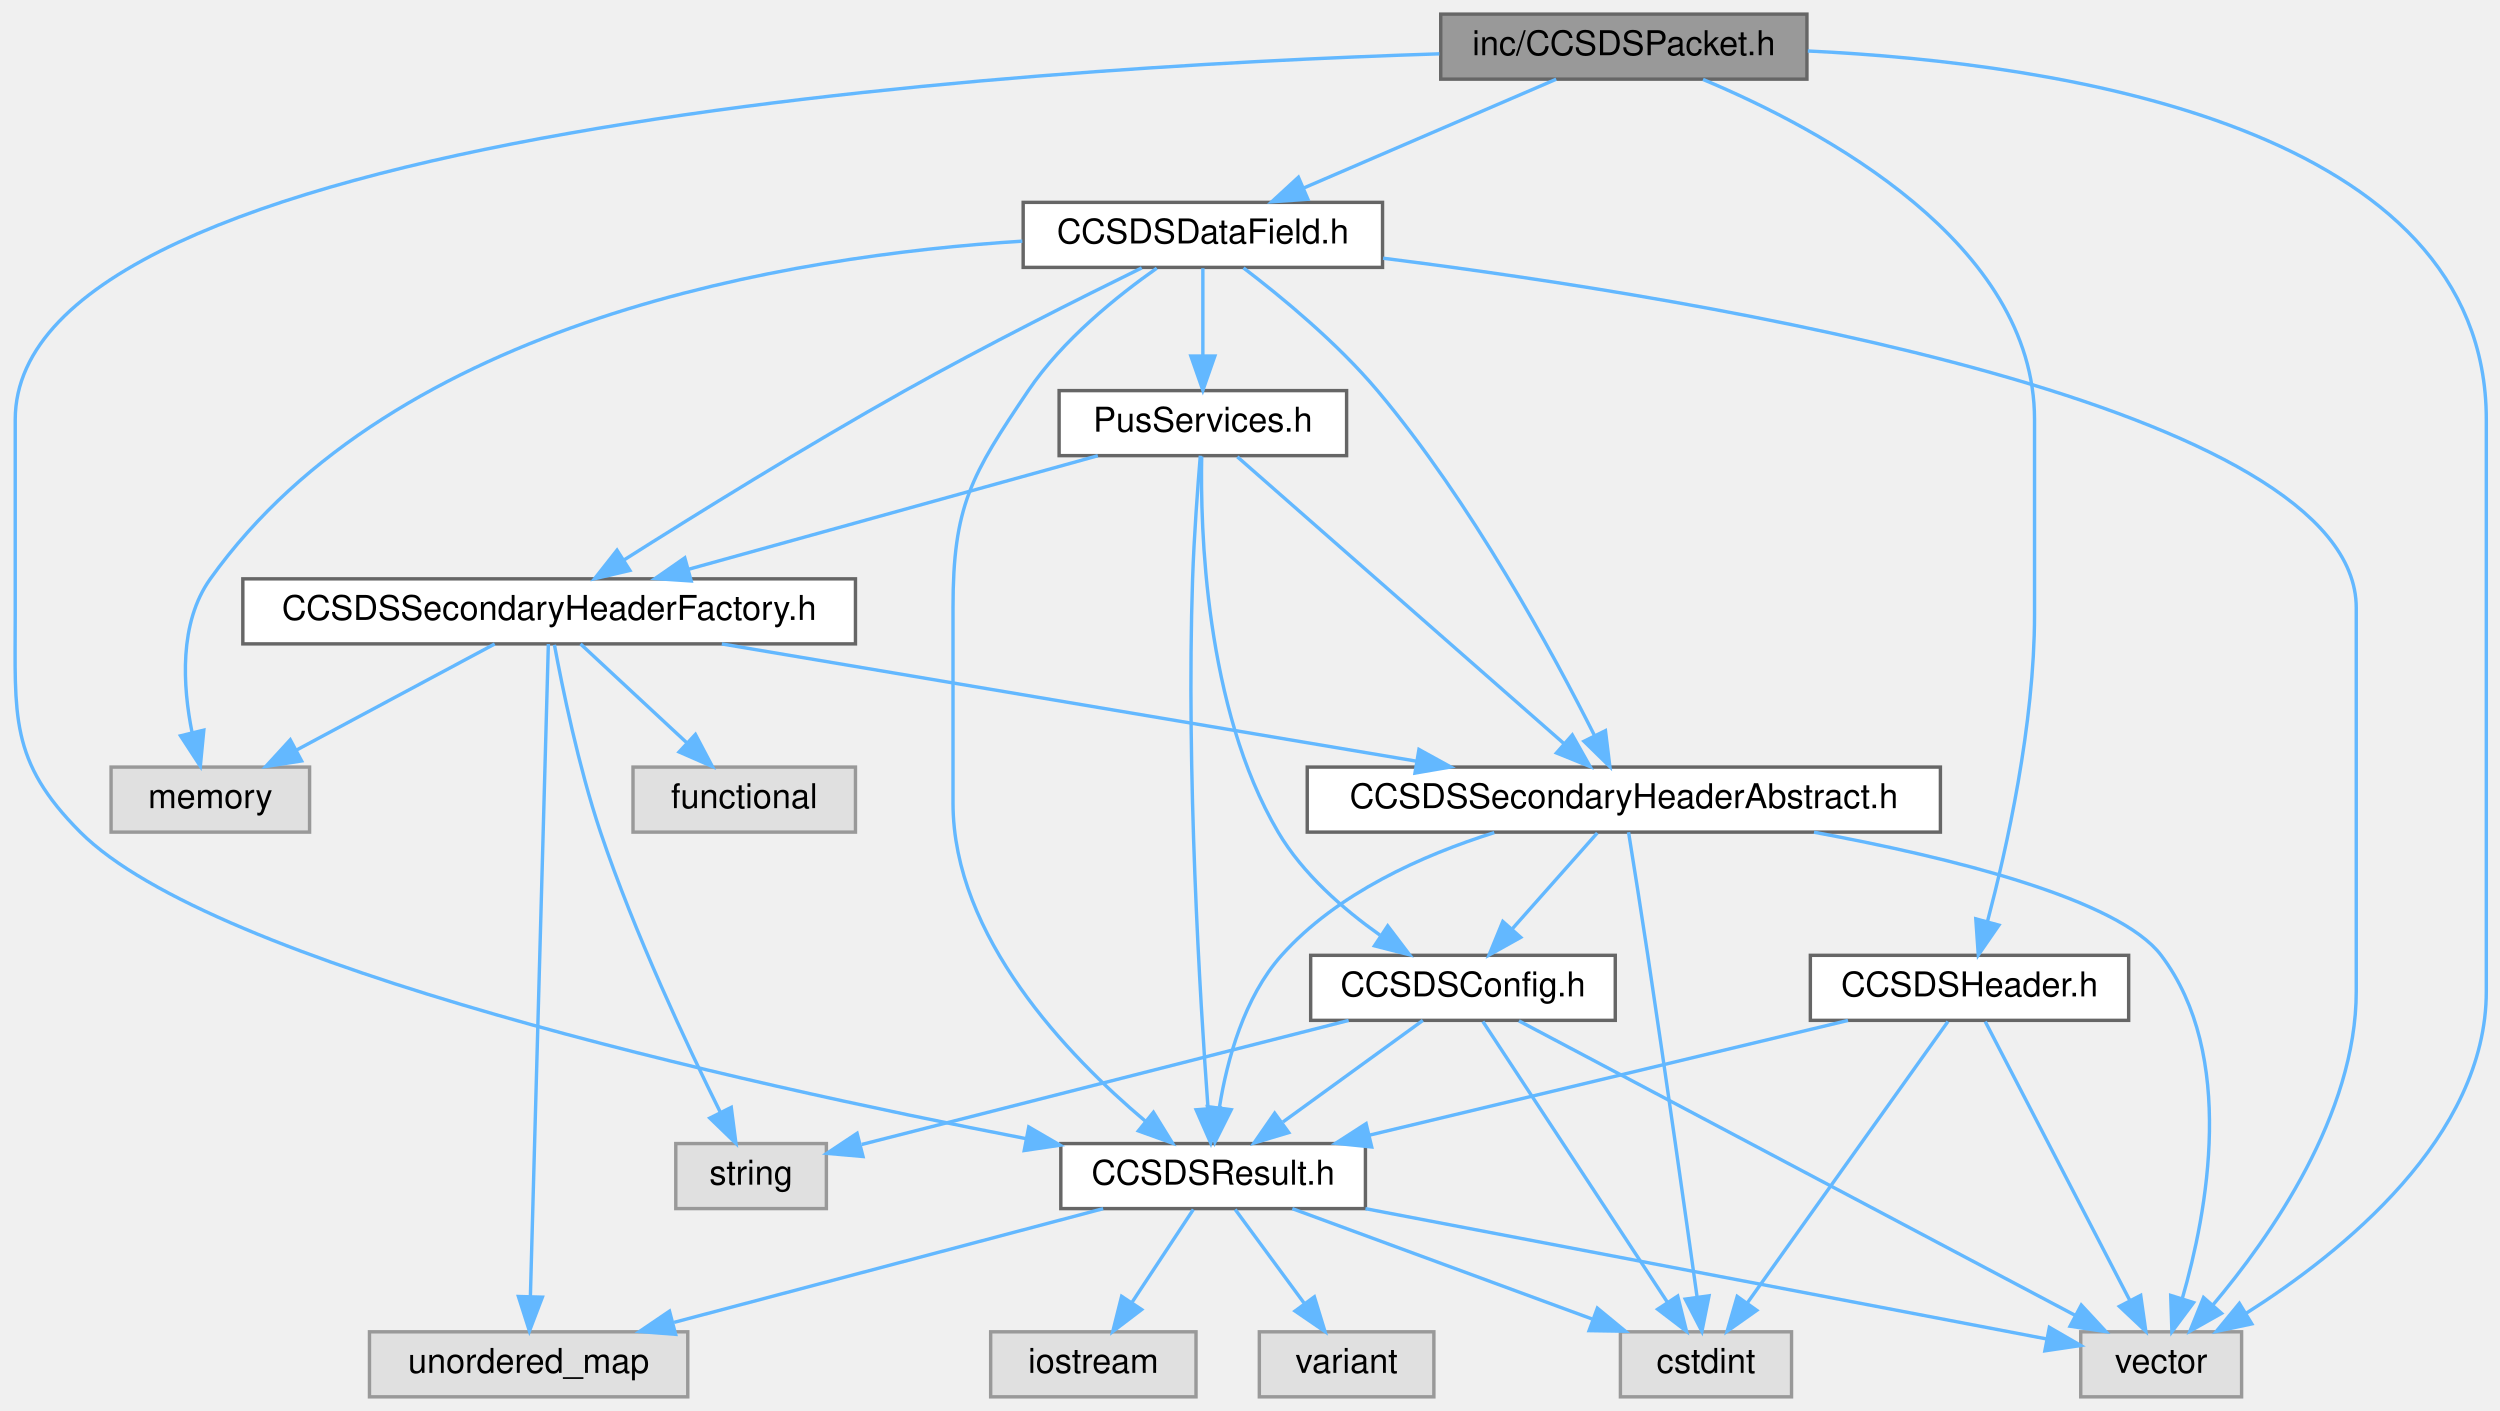
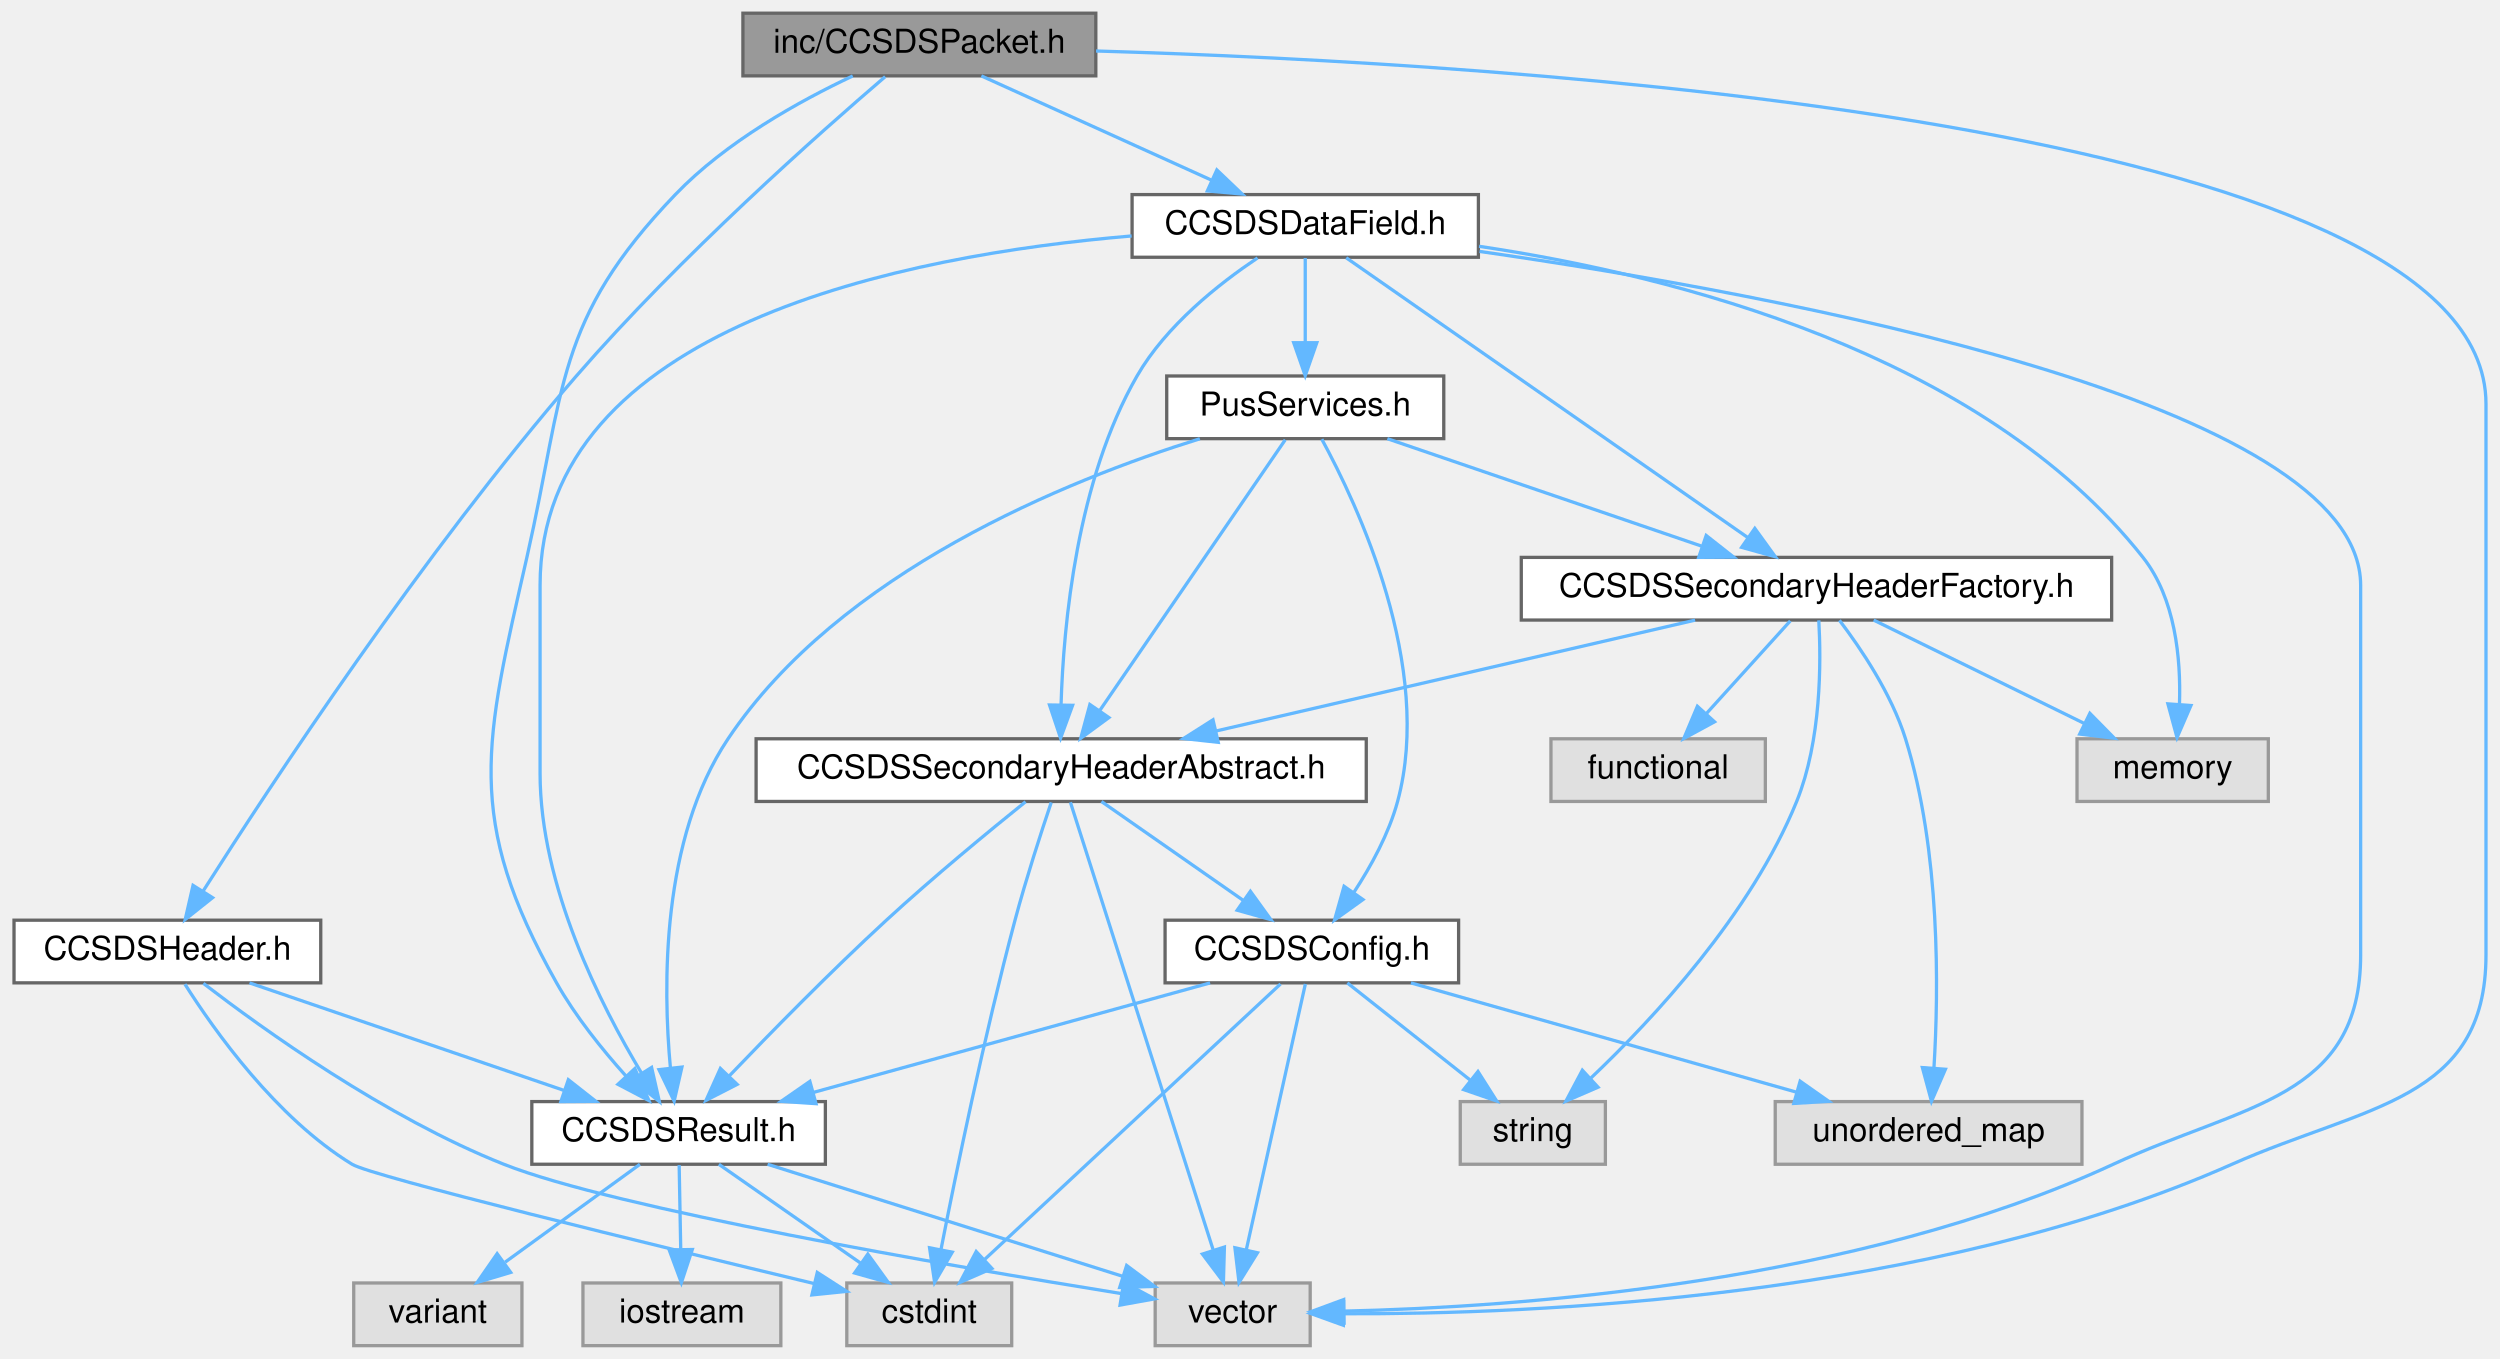
- <svg xmlns="http://www.w3.org/2000/svg" xmlns:xlink="http://www.w3.org/1999/xlink" width="730pt" height="412pt" viewBox="0.00 0.00 730.45 412.00">
+ <svg xmlns="http://www.w3.org/2000/svg" xmlns:xlink="http://www.w3.org/1999/xlink" width="758pt" height="412pt" viewBox="0.00 0.00 757.50 412.00">
  <g id="graph0" class="graph" transform="scale(1 1) rotate(0) translate(4 408)">
    <g id="Node000001" class="node">
      <g id="a_Node000001">
        <a xlink:title=" ">
-           <polygon fill="#999999" stroke="#666666" points="523.95,-404 416.95,-404 416.95,-385 523.95,-385 523.95,-404" />
-           <text text-anchor="middle" x="470.45" y="-392" font-family="Helvetica,sans-Serif" font-size="10.00">inc/CCSDSPacket.h</text>
+           <polygon fill="#999999" stroke="#666666" points="328,-404 221,-404 221,-385 328,-385 328,-404" />
+           <text text-anchor="middle" x="274.5" y="-392" font-family="Helvetica,sans-Serif" font-size="10.00">inc/CCSDSPacket.h</text>
        </a>
      </g>
    </g>
    <g id="Node000002" class="node">
      <g id="a_Node000002">
        <a xlink:href="CCSDSResult_8h.html" target="_top" xlink:title=" ">
-           <polygon fill="white" stroke="#666666" points="394.95,-74 305.95,-74 305.95,-55 394.95,-55 394.95,-74" />
-           <text text-anchor="middle" x="350.45" y="-62" font-family="Helvetica,sans-Serif" font-size="10.00">CCSDSResult.h</text>
+           <polygon fill="white" stroke="#666666" points="246,-74 157,-74 157,-55 246,-55 246,-74" />
+           <text text-anchor="middle" x="201.5" y="-62" font-family="Helvetica,sans-Serif" font-size="10.00">CCSDSResult.h</text>
        </a>
      </g>
    </g>
    <g id="edge1_Node000001_Node000002" class="edge">
      <g id="a_edge1_Node000001_Node000002">
        <a xlink:title=" ">
-           <path fill="none" stroke="#63b8ff" d="M416.54,-392.4C293.09,-388.42 0.45,-370.06 0.45,-285.5 0.45,-285.5 0.45,-285.5 0.45,-228.5 0.45,-199.04 -1.36,-185.84 19.45,-165 58.43,-125.97 212.11,-91.69 295.66,-75.46" />
-           <polygon fill="#63b8ff" stroke="#63b8ff" points="296.58,-78.85 305.74,-73.52 295.26,-71.97 296.58,-78.85" />
+           <path fill="none" stroke="#63b8ff" d="M254.3,-384.97C238.19,-377.39 215.86,-365.02 200.5,-349 163.94,-310.87 167.18,-290.51 155.5,-239 142.79,-182.95 136.29,-160.07 164.5,-110 170.21,-99.87 178.32,-89.8 185.5,-81.8" />
+           <polygon fill="#63b8ff" stroke="#63b8ff" points="188.23,-84.01 192.5,-74.31 183.11,-79.23 188.23,-84.01" />
+         </a>
+       </g>
+     </g>
+     <g id="Node000004" class="node">
+       <g id="a_Node000004">
+         <a xlink:title=" ">
+           <polygon fill="#e0e0e0" stroke="#999999" points="393,-19 346,-19 346,0 393,0 393,-19" />
+           <text text-anchor="middle" x="369.5" y="-7" font-family="Helvetica,sans-Serif" font-size="10.00">vector</text>
+         </a>
+       </g>
+     </g>
+     <g id="edge6_Node000001_Node000004" class="edge">
+       <g id="a_edge6_Node000001_Node000004">
+         <a xlink:title=" ">
+           <path fill="none" stroke="#63b8ff" d="M328.07,-392.54C452.29,-388.87 749.5,-371.13 749.5,-285.5 749.5,-285.5 749.5,-285.5 749.5,-118.5 749.5,-74.14 713.04,-72.99 672.5,-55 581.23,-14.49 460.8,-9.47 403.11,-9.67" />
+           <polygon fill="#63b8ff" stroke="#63b8ff" points="403.06,-6.17 393.1,-9.76 403.13,-13.17 403.06,-6.17" />
+         </a>
+       </g>
+     </g>
+     <g id="Node000007" class="node">
+       <g id="a_Node000007">
+         <a xlink:href="CCSDSHeader_8h.html" target="_top" xlink:title=" ">
+           <polygon fill="white" stroke="#666666" points="93,-129 0,-129 0,-110 93,-110 93,-129" />
+           <text text-anchor="middle" x="46.5" y="-117" font-family="Helvetica,sans-Serif" font-size="10.00">CCSDSHeader.h</text>
+         </a>
+       </g>
+     </g>
+     <g id="edge7_Node000001_Node000007" class="edge">
+       <g id="a_edge7_Node000001_Node000007">
+         <a xlink:title=" ">
+           <path fill="none" stroke="#63b8ff" d="M264.14,-384.75C244.71,-368.1 201.92,-330.26 170.5,-294 124.14,-240.5 77.85,-170.12 57.4,-137.93" />
+           <polygon fill="#63b8ff" stroke="#63b8ff" points="60.2,-135.82 51.91,-129.23 54.28,-139.55 60.2,-135.82" />
+         </a>
+       </g>
+     </g>
+     <g id="Node000008" class="node">
+       <g id="a_Node000008">
+         <a xlink:href="CCSDSDataField_8h.html" target="_top" xlink:title=" ">
+           <polygon fill="white" stroke="#666666" points="444,-349 339,-349 339,-330 444,-330 444,-349" />
+           <text text-anchor="middle" x="391.5" y="-337" font-family="Helvetica,sans-Serif" font-size="10.00">CCSDSDataField.h</text>
+         </a>
+       </g>
+     </g>
+     <g id="edge11_Node000001_Node000008" class="edge">
+       <g id="a_edge11_Node000001_Node000008">
+         <a xlink:title=" ">
+           <path fill="none" stroke="#63b8ff" d="M293.3,-384.98C312.12,-376.46 341.32,-363.23 363,-353.41" />
+           <polygon fill="#63b8ff" stroke="#63b8ff" points="364.7,-356.48 372.36,-349.17 361.81,-350.11 364.7,-356.48" />
+         </a>
+       </g>
+     </g>
+     <g id="Node000003" class="node">
+       <g id="a_Node000003">
+         <a xlink:title=" ">
+           <polygon fill="#e0e0e0" stroke="#999999" points="154,-19 103,-19 103,0 154,0 154,-19" />
+           <text text-anchor="middle" x="128.5" y="-7" font-family="Helvetica,sans-Serif" font-size="10.00">variant</text>
+         </a>
+       </g>
+     </g>
+     <g id="edge2_Node000002_Node000003" class="edge">
+       <g id="a_edge2_Node000002_Node000003">
+         <a xlink:title=" ">
+           <path fill="none" stroke="#63b8ff" d="M189.77,-54.98C178.77,-47 162.08,-34.88 148.9,-25.31" />
+           <polygon fill="#63b8ff" stroke="#63b8ff" points="150.59,-22.21 140.44,-19.17 146.48,-27.88 150.59,-22.21" />
+         </a>
+       </g>
+     </g>
+     <g id="edge3_Node000002_Node000004" class="edge">
+       <g id="a_edge3_Node000002_Node000004">
+         <a xlink:title=" ">
+           <path fill="none" stroke="#63b8ff" d="M228.49,-54.98C257.79,-45.74 304.59,-30.98 336.16,-21.02" />
+           <polygon fill="#63b8ff" stroke="#63b8ff" points="337.35,-24.31 345.83,-17.97 335.24,-17.64 337.35,-24.31" />
        </a>
      </g>
    </g>
    <g id="Node000005" class="node">
      <g id="a_Node000005">
        <a xlink:title=" ">
-           <polygon fill="#e0e0e0" stroke="#999999" points="650.95,-19 603.95,-19 603.95,0 650.95,0 650.95,-19" />
-           <text text-anchor="middle" x="627.45" y="-7" font-family="Helvetica,sans-Serif" font-size="10.00">vector</text>
-         </a>
-       </g>
-     </g>
-     <g id="edge7_Node000001_Node000005" class="edge">
-       <g id="a_edge7_Node000001_Node000005">
-         <a xlink:title=" ">
-           <path fill="none" stroke="#63b8ff" d="M524.21,-393.23C598.22,-389.71 722.45,-371.06 722.45,-285.5 722.45,-285.5 722.45,-285.5 722.45,-118.5 722.45,-75.91 680.29,-42.14 652.15,-24.33" />
-           <polygon fill="#63b8ff" stroke="#63b8ff" points="653.93,-21.32 643.57,-19.12 650.3,-27.31 653.93,-21.32" />
-         </a>
-       </g>
-     </g>
-     <g id="Node000008" class="node">
-       <g id="a_Node000008">
-         <a xlink:href="CCSDSHeader_8h.html" target="_top" xlink:title=" ">
-           <polygon fill="white" stroke="#666666" points="617.95,-129 524.95,-129 524.95,-110 617.95,-110 617.95,-129" />
-           <text text-anchor="middle" x="571.45" y="-117" font-family="Helvetica,sans-Serif" font-size="10.00">CCSDSHeader.h</text>
-         </a>
-       </g>
-     </g>
-     <g id="edge8_Node000001_Node000008" class="edge">
-       <g id="a_edge8_Node000001_Node000008">
-         <a xlink:title=" ">
-           <path fill="none" stroke="#63b8ff" d="M493.59,-384.91C528.46,-370.3 590.45,-337.07 590.45,-285.5 590.45,-285.5 590.45,-285.5 590.45,-228.5 590.45,-196.56 582.3,-160.1 576.67,-138.77" />
-           <polygon fill="#63b8ff" stroke="#63b8ff" points="580.04,-137.81 574.02,-129.09 573.29,-139.66 580.04,-137.81" />
+           <polygon fill="#e0e0e0" stroke="#999999" points="302.5,-19 252.5,-19 252.5,0 302.5,0 302.5,-19" />
+           <text text-anchor="middle" x="277.5" y="-7" font-family="Helvetica,sans-Serif" font-size="10.00">cstdint</text>
+         </a>
+       </g>
+     </g>
+     <g id="edge4_Node000002_Node000005" class="edge">
+       <g id="a_edge4_Node000002_Node000005">
+         <a xlink:title=" ">
+           <path fill="none" stroke="#63b8ff" d="M213.71,-54.98C225.28,-46.92 242.88,-34.65 256.66,-25.03" />
+           <polygon fill="#63b8ff" stroke="#63b8ff" points="258.87,-27.76 265.07,-19.17 254.86,-22.02 258.87,-27.76" />
+         </a>
+       </g>
+     </g>
+     <g id="Node000006" class="node">
+       <g id="a_Node000006">
+         <a xlink:title=" ">
+           <polygon fill="#e0e0e0" stroke="#999999" points="232.5,-19 172.5,-19 172.5,0 232.5,0 232.5,-19" />
+           <text text-anchor="middle" x="202.5" y="-7" font-family="Helvetica,sans-Serif" font-size="10.00">iostream</text>
+         </a>
+       </g>
+     </g>
+     <g id="edge5_Node000002_Node000006" class="edge">
+       <g id="a_edge5_Node000002_Node000006">
+         <a xlink:title=" ">
+           <path fill="none" stroke="#63b8ff" d="M201.67,-54.75C201.8,-47.8 201.98,-37.85 202.15,-29.13" />
+           <polygon fill="#63b8ff" stroke="#63b8ff" points="205.65,-29.15 202.34,-19.09 198.65,-29.02 205.65,-29.15" />
+         </a>
+       </g>
+     </g>
+     <g id="edge8_Node000007_Node000002" class="edge">
+       <g id="a_edge8_Node000007_Node000002">
+         <a xlink:title=" ">
+           <path fill="none" stroke="#63b8ff" d="M71.4,-109.98C97.2,-101.16 137.72,-87.31 166.68,-77.41" />
+           <polygon fill="#63b8ff" stroke="#63b8ff" points="168.07,-80.63 176.4,-74.08 165.81,-74.01 168.07,-80.63" />
+         </a>
+       </g>
+     </g>
+     <g id="edge10_Node000007_Node000004" class="edge">
+       <g id="a_edge10_Node000007_Node000004">
+         <a xlink:title=" ">
+           <path fill="none" stroke="#63b8ff" d="M57.41,-109.84C75.34,-96.06 112.63,-69.23 148.5,-55 182.18,-41.64 282.75,-24.32 335.83,-15.77" />
+           <polygon fill="#63b8ff" stroke="#63b8ff" points="336.46,-19.21 345.78,-14.18 335.35,-12.3 336.46,-19.21" />
+         </a>
+       </g>
+     </g>
+     <g id="edge9_Node000007_Node000005" class="edge">
+       <g id="a_edge9_Node000007_Node000005">
+         <a xlink:title=" ">
+           <path fill="none" stroke="#63b8ff" d="M51.82,-109.6C60.59,-95.74 79.42,-69.1 102.5,-55 108.54,-51.31 193.2,-30.67 242.51,-18.84" />
+           <polygon fill="#63b8ff" stroke="#63b8ff" points="243.55,-22.19 252.46,-16.46 241.92,-15.38 243.55,-22.19" />
+         </a>
+       </g>
+     </g>
+     <g id="edge12_Node000008_Node000002" class="edge">
+       <g id="a_edge12_Node000008_Node000002">
+         <a xlink:title=" ">
+           <path fill="none" stroke="#63b8ff" d="M338.86,-336.46C270.41,-330.66 159.5,-309.14 159.5,-230.5 159.5,-230.5 159.5,-230.5 159.5,-173.5 159.5,-139.46 177.85,-103.24 190.29,-82.59" />
+           <polygon fill="#63b8ff" stroke="#63b8ff" points="193.31,-84.35 195.66,-74.02 187.38,-80.63 193.31,-84.35" />
+         </a>
+       </g>
+     </g>
+     <g id="edge13_Node000008_Node000004" class="edge">
+       <g id="a_edge13_Node000008_Node000004">
+         <a xlink:title=" ">
+           <path fill="none" stroke="#63b8ff" d="M444.34,-331.77C535.23,-318.71 711.5,-286.2 711.5,-230.5 711.5,-230.5 711.5,-230.5 711.5,-118.5 711.5,-74.82 676.13,-73.36 636.5,-55 558.51,-18.87 455.67,-11.65 403.3,-10.47" />
+           <polygon fill="#63b8ff" stroke="#63b8ff" points="403.28,-6.97 393.22,-10.31 403.16,-13.97 403.28,-6.97" />
        </a>
      </g>
    </g>
    <g id="Node000009" class="node">
      <g id="a_Node000009">
-         <a xlink:href="CCSDSDataField_8h.html" target="_top" xlink:title=" ">
-           <polygon fill="white" stroke="#666666" points="399.95,-349 294.95,-349 294.95,-330 399.95,-330 399.95,-349" />
-           <text text-anchor="middle" x="347.45" y="-337" font-family="Helvetica,sans-Serif" font-size="10.00">CCSDSDataField.h</text>
-         </a>
-       </g>
-     </g>
-     <g id="edge12_Node000001_Node000009" class="edge">
-       <g id="a_edge12_Node000001_Node000009">
-         <a xlink:title=" ">
-           <path fill="none" stroke="#63b8ff" d="M450.69,-384.98C430.73,-376.38 399.65,-362.99 376.81,-353.15" />
-           <polygon fill="#63b8ff" stroke="#63b8ff" points="378.14,-349.91 367.58,-349.17 375.37,-356.34 378.14,-349.91" />
-         </a>
-       </g>
-     </g>
-     <g id="Node000003" class="node">
-       <g id="a_Node000003">
-         <a xlink:title=" ">
-           <polygon fill="#e0e0e0" stroke="#999999" points="196.95,-19 103.95,-19 103.95,0 196.95,0 196.95,-19" />
-           <text text-anchor="middle" x="150.45" y="-7" font-family="Helvetica,sans-Serif" font-size="10.00">unordered_map</text>
-         </a>
-       </g>
-     </g>
-     <g id="edge2_Node000002_Node000003" class="edge">
-       <g id="a_edge2_Node000002_Node000003">
-         <a xlink:title=" ">
-           <path fill="none" stroke="#63b8ff" d="M318.32,-54.98C284.31,-45.97 230.46,-31.7 192.95,-21.76" />
-           <polygon fill="#63b8ff" stroke="#63b8ff" points="193.4,-18.26 182.84,-19.08 191.61,-25.03 193.4,-18.26" />
-         </a>
-       </g>
-     </g>
-     <g id="Node000004" class="node">
-       <g id="a_Node000004">
-         <a xlink:title=" ">
-           <polygon fill="#e0e0e0" stroke="#999999" points="414.95,-19 363.95,-19 363.95,0 414.95,0 414.95,-19" />
-           <text text-anchor="middle" x="389.45" y="-7" font-family="Helvetica,sans-Serif" font-size="10.00">variant</text>
-         </a>
-       </g>
-     </g>
-     <g id="edge3_Node000002_Node000004" class="edge">
-       <g id="a_edge3_Node000002_Node000004">
-         <a xlink:title=" ">
-           <path fill="none" stroke="#63b8ff" d="M356.89,-54.75C362.35,-47.34 370.32,-36.5 377.01,-27.41" />
-           <polygon fill="#63b8ff" stroke="#63b8ff" points="380.03,-29.22 383.13,-19.09 374.39,-25.07 380.03,-29.22" />
-         </a>
-       </g>
-     </g>
-     <g id="edge4_Node000002_Node000005" class="edge">
-       <g id="a_edge4_Node000002_Node000005">
-         <a xlink:title=" ">
-           <path fill="none" stroke="#63b8ff" d="M394.96,-54.98C450.5,-44.36 544.22,-26.43 594.02,-16.9" />
-           <polygon fill="#63b8ff" stroke="#63b8ff" points="594.78,-20.31 603.95,-15 593.47,-13.44 594.78,-20.31" />
-         </a>
-       </g>
-     </g>
-     <g id="Node000006" class="node">
-       <g id="a_Node000006">
-         <a xlink:title=" ">
-           <polygon fill="#e0e0e0" stroke="#999999" points="519.45,-19 469.45,-19 469.45,0 519.45,0 519.45,-19" />
-           <text text-anchor="middle" x="494.45" y="-7" font-family="Helvetica,sans-Serif" font-size="10.00">cstdint</text>
-         </a>
-       </g>
-     </g>
-     <g id="edge5_Node000002_Node000006" class="edge">
-       <g id="a_edge5_Node000002_Node000006">
-         <a xlink:title=" ">
-           <path fill="none" stroke="#63b8ff" d="M373.59,-54.98C397.28,-46.27 434.32,-32.63 461.16,-22.75" />
-           <polygon fill="#63b8ff" stroke="#63b8ff" points="462.72,-25.91 470.9,-19.17 460.3,-19.34 462.72,-25.91" />
-         </a>
-       </g>
-     </g>
-     <g id="Node000007" class="node">
-       <g id="a_Node000007">
-         <a xlink:title=" ">
-           <polygon fill="#e0e0e0" stroke="#999999" points="345.45,-19 285.45,-19 285.45,0 345.45,0 345.45,-19" />
-           <text text-anchor="middle" x="315.45" y="-7" font-family="Helvetica,sans-Serif" font-size="10.00">iostream</text>
-         </a>
-       </g>
-     </g>
-     <g id="edge6_Node000002_Node000007" class="edge">
-       <g id="a_edge6_Node000002_Node000007">
-         <a xlink:title=" ">
-           <path fill="none" stroke="#63b8ff" d="M344.67,-54.75C339.83,-47.42 332.78,-36.73 326.81,-27.7" />
-           <polygon fill="#63b8ff" stroke="#63b8ff" points="329.56,-25.5 321.13,-19.09 323.72,-29.36 329.56,-25.5" />
-         </a>
-       </g>
-     </g>
-     <g id="edge9_Node000008_Node000002" class="edge">
-       <g id="a_edge9_Node000008_Node000002">
-         <a xlink:title=" ">
-           <path fill="none" stroke="#63b8ff" d="M535.95,-109.98C497.96,-100.87 437.59,-86.4 396.09,-76.45" />
-           <polygon fill="#63b8ff" stroke="#63b8ff" points="396.78,-73.01 386.24,-74.08 395.15,-79.82 396.78,-73.01" />
-         </a>
-       </g>
-     </g>
-     <g id="edge11_Node000008_Node000005" class="edge">
-       <g id="a_edge11_Node000008_Node000005">
-         <a xlink:title=" ">
-           <path fill="none" stroke="#63b8ff" d="M576.04,-109.66C585.23,-91.93 606.08,-51.73 618.21,-28.32" />
-           <polygon fill="#63b8ff" stroke="#63b8ff" points="621.47,-29.65 622.96,-19.16 615.25,-26.42 621.47,-29.65" />
-         </a>
-       </g>
-     </g>
-     <g id="edge10_Node000008_Node000006" class="edge">
-       <g id="a_edge10_Node000008_Node000006">
-         <a xlink:title=" ">
-           <path fill="none" stroke="#63b8ff" d="M565.15,-109.66C552.34,-91.69 523.07,-50.64 506.49,-27.38" />
-           <polygon fill="#63b8ff" stroke="#63b8ff" points="509.28,-25.27 500.63,-19.16 503.58,-29.33 509.28,-25.27" />
-         </a>
-       </g>
-     </g>
-     <g id="edge13_Node000009_Node000002" class="edge">
-       <g id="a_edge13_Node000009_Node000002">
-         <a xlink:title=" ">
-           <path fill="none" stroke="#63b8ff" d="M333.99,-329.77C322.55,-321.72 306.44,-308.81 296.45,-294 279.75,-269.24 274.45,-260.37 274.45,-230.5 274.45,-230.5 274.45,-230.5 274.45,-173.5 274.45,-134.47 308.07,-99.58 330.59,-80.6" />
-           <polygon fill="#63b8ff" stroke="#63b8ff" points="333.01,-83.14 338.58,-74.12 328.61,-77.7 333.01,-83.14" />
-         </a>
-       </g>
-     </g>
-     <g id="edge14_Node000009_Node000005" class="edge">
-       <g id="a_edge14_Node000009_Node000005">
-         <a xlink:title=" ">
-           <path fill="none" stroke="#63b8ff" d="M400.11,-332.68C494.89,-320.74 684.45,-289.48 684.45,-230.5 684.45,-230.5 684.45,-230.5 684.45,-118.5 684.45,-82.51 659.39,-46.76 642.5,-26.76" />
-           <polygon fill="#63b8ff" stroke="#63b8ff" points="645.09,-24.4 635.86,-19.2 639.83,-29.02 645.09,-24.4" />
+         <a xlink:title=" ">
+           <polygon fill="#e0e0e0" stroke="#999999" points="683.5,-184 625.5,-184 625.5,-165 683.5,-165 683.5,-184" />
+           <text text-anchor="middle" x="654.5" y="-172" font-family="Helvetica,sans-Serif" font-size="10.00">memory</text>
+         </a>
+       </g>
+     </g>
+     <g id="edge14_Node000008_Node000009" class="edge">
+       <g id="a_edge14_Node000008_Node000009">
+         <a xlink:title=" ">
+           <path fill="none" stroke="#63b8ff" d="M444.2,-333.32C503.02,-324.55 596.37,-301.13 645.5,-239 655.32,-226.58 657.01,-208.37 656.57,-194.63" />
+           <polygon fill="#63b8ff" stroke="#63b8ff" points="660.04,-194.09 655.83,-184.37 653.06,-194.59 660.04,-194.09" />
        </a>
      </g>
    </g>
    <g id="Node000010" class="node">
      <g id="a_Node000010">
-         <a xlink:title=" ">
-           <polygon fill="#e0e0e0" stroke="#999999" points="86.45,-184 28.45,-184 28.45,-165 86.45,-165 86.45,-184" />
-           <text text-anchor="middle" x="57.45" y="-172" font-family="Helvetica,sans-Serif" font-size="10.00">memory</text>
-         </a>
-       </g>
-     </g>
-     <g id="edge15_Node000009_Node000010" class="edge">
-       <g id="a_edge15_Node000009_Node000010">
-         <a xlink:title=" ">
-           <path fill="none" stroke="#63b8ff" d="M294.7,-337.67C226.9,-333.41 111.51,-314.7 57.45,-239 48.25,-226.12 49.38,-207.7 52.13,-194.02" />
-           <polygon fill="#63b8ff" stroke="#63b8ff" points="55.55,-194.8 54.53,-184.26 48.75,-193.13 55.55,-194.8" />
-         </a>
-       </g>
-     </g>
-     <g id="Node000011" class="node">
-       <g id="a_Node000011">
        <a xlink:href="CCSDSSecondaryHeaderAbstract_8h.html" target="_top" xlink:title=" ">
-           <polygon fill="white" stroke="#666666" points="562.95,-184 377.95,-184 377.95,-165 562.95,-165 562.95,-184" />
-           <text text-anchor="middle" x="470.45" y="-172" font-family="Helvetica,sans-Serif" font-size="10.00">CCSDSSecondaryHeaderAbstract.h</text>
-         </a>
-       </g>
-     </g>
-     <g id="edge16_Node000009_Node000011" class="edge">
-       <g id="a_edge16_Node000009_Node000011">
-         <a xlink:title=" ">
-           <path fill="none" stroke="#63b8ff" d="M359.32,-329.85C370.29,-321.48 386.65,-308.02 398.45,-294 425.85,-261.45 449.74,-217.36 461.9,-193.18" />
-           <polygon fill="#63b8ff" stroke="#63b8ff" points="465.08,-194.64 466.37,-184.13 458.81,-191.54 465.08,-194.64" />
+           <polygon fill="white" stroke="#666666" points="410,-184 225,-184 225,-165 410,-165 410,-184" />
+           <text text-anchor="middle" x="317.5" y="-172" font-family="Helvetica,sans-Serif" font-size="10.00">CCSDSSecondaryHeaderAbstract.h</text>
+         </a>
+       </g>
+     </g>
+     <g id="edge15_Node000008_Node000010" class="edge">
+       <g id="a_edge15_Node000008_Node000010">
+         <a xlink:title=" ">
+           <path fill="none" stroke="#63b8ff" d="M377.03,-329.79C365.29,-321.93 349.3,-309.27 340.5,-294 322.26,-262.33 318.2,-218.82 317.46,-194.3" />
+           <polygon fill="#63b8ff" stroke="#63b8ff" points="320.96,-194.15 317.32,-184.2 313.96,-194.25 320.96,-194.15" />
        </a>
      </g>
    </g>
    <g id="Node000014" class="node">
      <g id="a_Node000014">
        <a xlink:href="CCSDSSecondaryHeaderFactory_8h.html" target="_top" xlink:title=" ">
-           <polygon fill="white" stroke="#666666" points="245.95,-239 66.95,-239 66.95,-220 245.95,-220 245.95,-239" />
-           <text text-anchor="middle" x="156.45" y="-227" font-family="Helvetica,sans-Serif" font-size="10.00">CCSDSSecondaryHeaderFactory.h</text>
-         </a>
-       </g>
-     </g>
-     <g id="edge25_Node000009_Node000014" class="edge">
-       <g id="a_edge25_Node000009_Node000014">
-         <a xlink:title=" ">
-           <path fill="none" stroke="#63b8ff" d="M329.59,-329.85C311.85,-321.15 283.99,-307.18 260.45,-294 231.51,-277.79 199.01,-257.62 178.16,-244.42" />
-           <polygon fill="#63b8ff" stroke="#63b8ff" points="180.04,-241.46 169.73,-239.05 176.28,-247.37 180.04,-241.46" />
+           <polygon fill="white" stroke="#666666" points="636,-239 457,-239 457,-220 636,-220 636,-239" />
+           <text text-anchor="middle" x="546.5" y="-227" font-family="Helvetica,sans-Serif" font-size="10.00">CCSDSSecondaryHeaderFactory.h</text>
+         </a>
+       </g>
+     </g>
+     <g id="edge25_Node000008_Node000014" class="edge">
+       <g id="a_edge25_Node000008_Node000014">
+         <a xlink:title=" ">
+           <path fill="none" stroke="#63b8ff" d="M403.92,-329.84C430.45,-311.36 492.88,-267.86 525.62,-245.05" />
+           <polygon fill="#63b8ff" stroke="#63b8ff" points="527.81,-247.79 534.02,-239.2 523.81,-242.04 527.81,-247.79" />
        </a>
      </g>
    </g>
    <g id="Node000016" class="node">
      <g id="a_Node000016">
        <a xlink:href="PusServices_8h.html" target="_top" xlink:title=" ">
-           <polygon fill="white" stroke="#666666" points="389.45,-294 305.45,-294 305.45,-275 389.45,-275 389.45,-294" />
-           <text text-anchor="middle" x="347.45" y="-282" font-family="Helvetica,sans-Serif" font-size="10.00">PusServices.h</text>
-         </a>
-       </g>
-     </g>
-     <g id="edge31_Node000009_Node000016" class="edge">
-       <g id="a_edge31_Node000009_Node000016">
-         <a xlink:title=" ">
-           <path fill="none" stroke="#63b8ff" d="M347.45,-329.75C347.45,-322.8 347.45,-312.85 347.45,-304.13" />
-           <polygon fill="#63b8ff" stroke="#63b8ff" points="350.95,-304.09 347.45,-294.09 343.95,-304.09 350.95,-304.09" />
-         </a>
-       </g>
-     </g>
-     <g id="edge17_Node000011_Node000002" class="edge">
-       <g id="a_edge17_Node000011_Node000002">
-         <a xlink:title=" ">
-           <path fill="none" stroke="#63b8ff" d="M432.6,-164.86C411.65,-158.27 386.65,-147.15 370.45,-129 359.51,-116.74 354.55,-98.51 352.31,-84.72" />
-           <polygon fill="#63b8ff" stroke="#63b8ff" points="355.73,-83.89 350.99,-74.42 348.79,-84.78 355.73,-83.89" />
-         </a>
-       </g>
-     </g>
-     <g id="edge23_Node000011_Node000005" class="edge">
-       <g id="a_edge23_Node000011_Node000005">
-         <a xlink:title=" ">
-           <path fill="none" stroke="#63b8ff" d="M526.01,-164.97C566.01,-157.57 615.03,-145.44 627.45,-129 649.5,-99.84 640.94,-54.06 633.64,-28.79" />
-           <polygon fill="#63b8ff" stroke="#63b8ff" points="636.92,-27.53 630.59,-19.04 630.24,-29.63 636.92,-27.53" />
-         </a>
-       </g>
-     </g>
-     <g id="edge24_Node000011_Node000006" class="edge">
-       <g id="a_edge24_Node000011_Node000006">
-         <a xlink:title=" ">
-           <path fill="none" stroke="#63b8ff" d="M471.83,-164.97C473.27,-156.02 475.57,-141.53 477.45,-129 482.77,-93.68 488.61,-52.37 491.87,-29.04" />
-           <polygon fill="#63b8ff" stroke="#63b8ff" points="495.34,-29.52 493.26,-19.13 488.41,-28.55 495.34,-29.52" />
+           <polygon fill="white" stroke="#666666" points="433.5,-294 349.5,-294 349.5,-275 433.5,-275 433.5,-294" />
+           <text text-anchor="middle" x="391.5" y="-282" font-family="Helvetica,sans-Serif" font-size="10.00">PusServices.h</text>
+         </a>
+       </g>
+     </g>
+     <g id="edge31_Node000008_Node000016" class="edge">
+       <g id="a_edge31_Node000008_Node000016">
+         <a xlink:title=" ">
+           <path fill="none" stroke="#63b8ff" d="M391.5,-329.75C391.5,-322.8 391.5,-312.85 391.5,-304.13" />
+           <polygon fill="#63b8ff" stroke="#63b8ff" points="395,-304.09 391.5,-294.09 388,-304.09 395,-304.09" />
+         </a>
+       </g>
+     </g>
+     <g id="edge16_Node000010_Node000002" class="edge">
+       <g id="a_edge16_Node000010_Node000002">
+         <a xlink:title=" ">
+           <path fill="none" stroke="#63b8ff" d="M306.7,-164.91C295.81,-156.15 278.65,-142.02 264.5,-129 247.66,-113.5 229.32,-94.8 216.8,-81.72" />
+           <polygon fill="#63b8ff" stroke="#63b8ff" points="219.25,-79.21 209.82,-74.38 214.17,-84.04 219.25,-79.21" />
+         </a>
+       </g>
+     </g>
+     <g id="edge17_Node000010_Node000004" class="edge">
+       <g id="a_edge17_Node000010_Node000004">
+         <a xlink:title=" ">
+           <path fill="none" stroke="#63b8ff" d="M320.3,-164.74C328.44,-139.2 352.3,-64.43 363.52,-29.23" />
+           <polygon fill="#63b8ff" stroke="#63b8ff" points="366.99,-29.9 366.69,-19.31 360.32,-27.77 366.99,-29.9" />
+         </a>
+       </g>
+     </g>
+     <g id="edge18_Node000010_Node000005" class="edge">
+       <g id="a_edge18_Node000010_Node000005">
+         <a xlink:title=" ">
+           <path fill="none" stroke="#63b8ff" d="M314.48,-164.7C311.47,-155.77 306.84,-141.52 303.5,-129 294.18,-94.02 285.65,-52.59 281.06,-29.15" />
+           <polygon fill="#63b8ff" stroke="#63b8ff" points="284.47,-28.34 279.13,-19.19 277.59,-29.67 284.47,-28.34" />
+         </a>
+       </g>
+     </g>
+     <g id="Node000011" class="node">
+       <g id="a_Node000011">
+         <a xlink:href="CCSDSConfig_8h.html" target="_top" xlink:title=" ">
+           <polygon fill="white" stroke="#666666" points="438,-129 349,-129 349,-110 438,-110 438,-129" />
+           <text text-anchor="middle" x="393.5" y="-117" font-family="Helvetica,sans-Serif" font-size="10.00">CCSDSConfig.h</text>
+         </a>
+       </g>
+     </g>
+     <g id="edge19_Node000010_Node000011" class="edge">
+       <g id="a_edge19_Node000010_Node000011">
+         <a xlink:title=" ">
+           <path fill="none" stroke="#63b8ff" d="M329.71,-164.98C341.28,-156.92 358.88,-144.65 372.66,-135.03" />
+           <polygon fill="#63b8ff" stroke="#63b8ff" points="374.87,-137.76 381.07,-129.17 370.86,-132.02 374.87,-137.76" />
+         </a>
+       </g>
+     </g>
+     <g id="edge23_Node000011_Node000002" class="edge">
+       <g id="a_edge23_Node000011_Node000002">
+         <a xlink:title=" ">
+           <path fill="none" stroke="#63b8ff" d="M362.65,-109.98C330,-100.97 278.3,-86.7 242.3,-76.76" />
+           <polygon fill="#63b8ff" stroke="#63b8ff" points="243.16,-73.37 232.59,-74.08 241.3,-80.12 243.16,-73.37" />
+         </a>
+       </g>
+     </g>
+     <g id="edge22_Node000011_Node000004" class="edge">
+       <g id="a_edge22_Node000011_Node000004">
+         <a xlink:title=" ">
+           <path fill="none" stroke="#63b8ff" d="M391.54,-109.66C387.63,-92.09 378.82,-52.45 373.6,-28.95" />
+           <polygon fill="#63b8ff" stroke="#63b8ff" points="377.01,-28.16 371.42,-19.16 370.18,-29.68 377.01,-28.16" />
+         </a>
+       </g>
+     </g>
+     <g id="edge21_Node000011_Node000005" class="edge">
+       <g id="a_edge21_Node000011_Node000005">
+         <a xlink:title=" ">
+           <path fill="none" stroke="#63b8ff" d="M384.01,-109.66C364.37,-91.38 319.05,-49.18 294.33,-26.17" />
+           <polygon fill="#63b8ff" stroke="#63b8ff" points="296.5,-23.41 286.8,-19.16 291.73,-28.53 296.5,-23.41" />
        </a>
      </g>
    </g>
    <g id="Node000012" class="node">
      <g id="a_Node000012">
-         <a xlink:href="CCSDSConfig_8h.html" target="_top" xlink:title=" ">
-           <polygon fill="white" stroke="#666666" points="467.95,-129 378.95,-129 378.95,-110 467.95,-110 467.95,-129" />
-           <text text-anchor="middle" x="423.45" y="-117" font-family="Helvetica,sans-Serif" font-size="10.00">CCSDSConfig.h</text>
-         </a>
-       </g>
-     </g>
-     <g id="edge18_Node000011_Node000012" class="edge">
-       <g id="a_edge18_Node000011_Node000012">
-         <a xlink:title=" ">
-           <path fill="none" stroke="#63b8ff" d="M462.69,-164.75C455.99,-157.18 446.11,-146.05 437.95,-136.84" />
-           <polygon fill="#63b8ff" stroke="#63b8ff" points="440.32,-134.25 431.07,-129.09 435.09,-138.89 440.32,-134.25" />
-         </a>
-       </g>
-     </g>
-     <g id="edge22_Node000012_Node000002" class="edge">
-       <g id="a_edge22_Node000012_Node000002">
-         <a xlink:title=" ">
-           <path fill="none" stroke="#63b8ff" d="M411.73,-109.98C400.72,-102 384.03,-89.88 370.85,-80.31" />
-           <polygon fill="#63b8ff" stroke="#63b8ff" points="372.54,-77.21 362.4,-74.17 368.43,-82.88 372.54,-77.21" />
-         </a>
-       </g>
-     </g>
-     <g id="edge21_Node000012_Node000005" class="edge">
-       <g id="a_edge21_Node000012_Node000005">
-         <a xlink:title=" ">
-           <path fill="none" stroke="#63b8ff" d="M439.8,-109.84C475.4,-91 560.13,-46.14 602.47,-23.73" />
-           <polygon fill="#63b8ff" stroke="#63b8ff" points="604.11,-26.82 611.31,-19.05 600.83,-20.63 604.11,-26.82" />
-         </a>
-       </g>
-     </g>
-     <g id="edge20_Node000012_Node000006" class="edge">
-       <g id="a_edge20_Node000012_Node000006">
-         <a xlink:title=" ">
-           <path fill="none" stroke="#63b8ff" d="M429.26,-109.66C441.02,-91.77 467.83,-51 483.15,-27.69" />
-           <polygon fill="#63b8ff" stroke="#63b8ff" points="486.19,-29.44 488.76,-19.16 480.34,-25.59 486.19,-29.44" />
+         <a xlink:title=" ">
+           <polygon fill="#e0e0e0" stroke="#999999" points="482.5,-74 438.5,-74 438.5,-55 482.5,-55 482.5,-74" />
+           <text text-anchor="middle" x="460.5" y="-62" font-family="Helvetica,sans-Serif" font-size="10.00">string</text>
+         </a>
+       </g>
+     </g>
+     <g id="edge20_Node000011_Node000012" class="edge">
+       <g id="a_edge20_Node000011_Node000012">
+         <a xlink:title=" ">
+           <path fill="none" stroke="#63b8ff" d="M404.26,-109.98C414.27,-102.07 429.39,-90.11 441.43,-80.58" />
+           <polygon fill="#63b8ff" stroke="#63b8ff" points="443.87,-83.12 449.54,-74.17 439.53,-77.63 443.87,-83.12" />
        </a>
      </g>
    </g>
    <g id="Node000013" class="node">
      <g id="a_Node000013">
        <a xlink:title=" ">
-           <polygon fill="#e0e0e0" stroke="#999999" points="237.45,-74 193.45,-74 193.45,-55 237.45,-55 237.45,-74" />
-           <text text-anchor="middle" x="215.45" y="-62" font-family="Helvetica,sans-Serif" font-size="10.00">string</text>
-         </a>
-       </g>
-     </g>
-     <g id="edge19_Node000012_Node000013" class="edge">
-       <g id="a_edge19_Node000012_Node000013">
-         <a xlink:title=" ">
-           <path fill="none" stroke="#63b8ff" d="M390.04,-109.98C350.88,-100.01 286.46,-83.59 247.78,-73.74" />
-           <polygon fill="#63b8ff" stroke="#63b8ff" points="248.15,-70.22 237.6,-71.14 246.42,-77 248.15,-70.22" />
-         </a>
-       </g>
-     </g>
-     <g id="edge27_Node000014_Node000003" class="edge">
-       <g id="a_edge27_Node000014_Node000003">
-         <a xlink:title=" ">
-           <path fill="none" stroke="#63b8ff" d="M156.22,-219.95C155.34,-187.95 152.22,-74.68 150.97,-29.4" />
-           <polygon fill="#63b8ff" stroke="#63b8ff" points="154.47,-29.12 150.69,-19.22 147.47,-29.32 154.47,-29.12" />
-         </a>
-       </g>
-     </g>
-     <g id="edge26_Node000014_Node000010" class="edge">
-       <g id="a_edge26_Node000014_Node000010">
-         <a xlink:title=" ">
-           <path fill="none" stroke="#63b8ff" d="M140.55,-219.98C124.91,-211.61 100.8,-198.7 82.57,-188.95" />
-           <polygon fill="#63b8ff" stroke="#63b8ff" points="84.12,-185.8 73.65,-184.17 80.81,-191.98 84.12,-185.8" />
-         </a>
-       </g>
-     </g>
-     <g id="edge30_Node000014_Node000011" class="edge">
-       <g id="a_edge30_Node000014_Node000011">
-         <a xlink:title=" ">
-           <path fill="none" stroke="#63b8ff" d="M206.9,-219.98C262.21,-210.65 350.93,-195.67 409.94,-185.71" />
-           <polygon fill="#63b8ff" stroke="#63b8ff" points="410.59,-189.15 419.87,-184.04 409.43,-182.25 410.59,-189.15" />
-         </a>
-       </g>
-     </g>
-     <g id="edge29_Node000014_Node000013" class="edge">
-       <g id="a_edge29_Node000014_Node000013">
-         <a xlink:title=" ">
-           <path fill="none" stroke="#63b8ff" d="M157.99,-219.73C160.29,-207.35 165.03,-184.11 171.45,-165 181.39,-135.42 196.83,-102.58 206.53,-83.01" />
-           <polygon fill="#63b8ff" stroke="#63b8ff" points="209.66,-84.58 211.02,-74.07 203.4,-81.44 209.66,-84.58" />
+           <polygon fill="#e0e0e0" stroke="#999999" points="627,-74 534,-74 534,-55 627,-55 627,-74" />
+           <text text-anchor="middle" x="580.5" y="-62" font-family="Helvetica,sans-Serif" font-size="10.00">unordered_map</text>
+         </a>
+       </g>
+     </g>
+     <g id="edge24_Node000011_Node000013" class="edge">
+       <g id="a_edge24_Node000011_Node000013">
+         <a xlink:title=" ">
+           <path fill="none" stroke="#63b8ff" d="M423.54,-109.98C455.21,-101.01 505.27,-86.82 540.31,-76.89" />
+           <polygon fill="#63b8ff" stroke="#63b8ff" points="541.55,-80.18 550.22,-74.08 539.64,-73.44 541.55,-80.18" />
+         </a>
+       </g>
+     </g>
+     <g id="edge26_Node000014_Node000009" class="edge">
+       <g id="a_edge26_Node000014_Node000009">
+         <a xlink:title=" ">
+           <path fill="none" stroke="#63b8ff" d="M563.85,-219.98C581.07,-211.54 607.7,-198.47 627.65,-188.68" />
+           <polygon fill="#63b8ff" stroke="#63b8ff" points="629.4,-191.72 636.83,-184.17 626.31,-185.43 629.4,-191.72" />
+         </a>
+       </g>
+     </g>
+     <g id="edge30_Node000014_Node000010" class="edge">
+       <g id="a_edge30_Node000014_Node000010">
+         <a xlink:title=" ">
+           <path fill="none" stroke="#63b8ff" d="M509.71,-219.98C470.26,-210.86 407.52,-196.33 364.52,-186.38" />
+           <polygon fill="#63b8ff" stroke="#63b8ff" points="365.11,-182.93 354.58,-184.08 363.53,-189.75 365.11,-182.93" />
+         </a>
+       </g>
+     </g>
+     <g id="edge29_Node000014_Node000012" class="edge">
+       <g id="a_edge29_Node000014_Node000012">
+         <a xlink:title=" ">
+           <path fill="none" stroke="#63b8ff" d="M547.21,-219.92C547.92,-207.36 548,-183.47 540.5,-165 526.64,-130.86 497.04,-99.1 477.99,-81.02" />
+           <polygon fill="#63b8ff" stroke="#63b8ff" points="480.27,-78.36 470.55,-74.15 475.52,-83.51 480.27,-78.36" />
+         </a>
+       </g>
+     </g>
+     <g id="edge27_Node000014_Node000013" class="edge">
+       <g id="a_edge27_Node000014_Node000013">
+         <a xlink:title=" ">
+           <path fill="none" stroke="#63b8ff" d="M553.47,-219.92C559.96,-211.39 569.25,-197.63 573.5,-184 584.09,-150.01 583.58,-107.94 582.12,-84.17" />
+           <polygon fill="#63b8ff" stroke="#63b8ff" points="585.6,-83.8 581.38,-74.08 578.62,-84.31 585.6,-83.8" />
        </a>
      </g>
    </g>
    <g id="Node000015" class="node">
      <g id="a_Node000015">
        <a xlink:title=" ">
-           <polygon fill="#e0e0e0" stroke="#999999" points="245.95,-184 180.95,-184 180.95,-165 245.95,-165 245.95,-184" />
-           <text text-anchor="middle" x="213.45" y="-172" font-family="Helvetica,sans-Serif" font-size="10.00">functional</text>
+           <polygon fill="#e0e0e0" stroke="#999999" points="531,-184 466,-184 466,-165 531,-165 531,-184" />
+           <text text-anchor="middle" x="498.5" y="-172" font-family="Helvetica,sans-Serif" font-size="10.00">functional</text>
        </a>
      </g>
    </g>
    <g id="edge28_Node000014_Node000015" class="edge">
      <g id="a_edge28_Node000014_Node000015">
        <a xlink:title=" ">
-           <path fill="none" stroke="#63b8ff" d="M165.61,-219.98C173.96,-212.23 186.49,-200.58 196.63,-191.14" />
-           <polygon fill="#63b8ff" stroke="#63b8ff" points="199.19,-193.54 204.13,-184.17 194.42,-188.42 199.19,-193.54" />
+           <path fill="none" stroke="#63b8ff" d="M538.57,-219.75C531.65,-212.11 521.43,-200.82 513.05,-191.56" />
+           <polygon fill="#63b8ff" stroke="#63b8ff" points="515.59,-189.15 506.28,-184.09 510.4,-193.85 515.59,-189.15" />
        </a>
      </g>
    </g>
    <g id="edge34_Node000016_Node000002" class="edge">
      <g id="a_edge34_Node000016_Node000002">
        <a xlink:title=" ">
-           <path fill="none" stroke="#63b8ff" d="M346.71,-274.98C345.97,-266.03 344.88,-251.54 344.45,-239 342.56,-182.66 346.63,-116.04 348.97,-84.23" />
-           <polygon fill="#63b8ff" stroke="#63b8ff" points="352.47,-84.4 349.74,-74.17 345.49,-83.87 352.47,-84.4" />
-         </a>
-       </g>
-     </g>
-     <g id="edge32_Node000016_Node000011" class="edge">
-       <g id="a_edge32_Node000016_Node000011">
-         <a xlink:title=" ">
-           <path fill="none" stroke="#63b8ff" d="M357.52,-274.66C378.44,-256.3 426.82,-213.81 452.95,-190.87" />
-           <polygon fill="#63b8ff" stroke="#63b8ff" points="455.39,-193.39 460.59,-184.16 450.77,-188.13 455.39,-193.39" />
-         </a>
-       </g>
-     </g>
-     <g id="edge35_Node000016_Node000012" class="edge">
-       <g id="a_edge35_Node000016_Node000012">
-         <a xlink:title=" ">
-           <path fill="none" stroke="#63b8ff" d="M347.11,-274.77C346.7,-254.14 347.99,-201.41 369.45,-165 376.63,-152.82 388.45,-142.51 399.2,-134.9" />
-           <polygon fill="#63b8ff" stroke="#63b8ff" points="401.46,-137.6 407.86,-129.15 397.59,-131.77 401.46,-137.6" />
+           <path fill="none" stroke="#63b8ff" d="M359.55,-274.97C319.02,-262.34 250.33,-234.54 216.5,-184 196.19,-153.66 196.72,-109.01 199.03,-84.08" />
+           <polygon fill="#63b8ff" stroke="#63b8ff" points="202.51,-84.46 200.15,-74.14 195.56,-83.68 202.51,-84.46" />
+         </a>
+       </g>
+     </g>
+     <g id="edge32_Node000016_Node000010" class="edge">
+       <g id="a_edge32_Node000016_Node000010">
+         <a xlink:title=" ">
+           <path fill="none" stroke="#63b8ff" d="M385.44,-274.66C373.19,-256.77 345.25,-216 329.28,-192.69" />
+           <polygon fill="#63b8ff" stroke="#63b8ff" points="331.97,-190.43 323.43,-184.16 326.2,-194.39 331.97,-190.43" />
+         </a>
+       </g>
+     </g>
+     <g id="edge35_Node000016_Node000011" class="edge">
+       <g id="a_edge35_Node000016_Node000011">
+         <a xlink:title=" ">
+           <path fill="none" stroke="#63b8ff" d="M396.52,-274.83C407.24,-255.18 430.55,-205.81 419.5,-165 416.84,-155.19 411.43,-145.33 406.22,-137.39" />
+           <polygon fill="#63b8ff" stroke="#63b8ff" points="409,-135.25 400.39,-129.07 403.27,-139.27 409,-135.25" />
        </a>
      </g>
    </g>
    <g id="edge33_Node000016_Node000014" class="edge">
      <g id="a_edge33_Node000016_Node000014">
        <a xlink:title=" ">
-           <path fill="none" stroke="#63b8ff" d="M316.77,-274.98C284.28,-265.97 232.86,-251.7 197.04,-241.76" />
-           <polygon fill="#63b8ff" stroke="#63b8ff" points="197.95,-238.38 187.38,-239.08 196.08,-245.13 197.95,-238.38" />
+           <path fill="none" stroke="#63b8ff" d="M416.4,-274.98C442.2,-266.16 482.72,-252.31 511.68,-242.41" />
+           <polygon fill="#63b8ff" stroke="#63b8ff" points="513.07,-245.63 521.4,-239.08 510.81,-239.01 513.07,-245.63" />
        </a>
      </g>
    </g>
  </g>
</svg>
